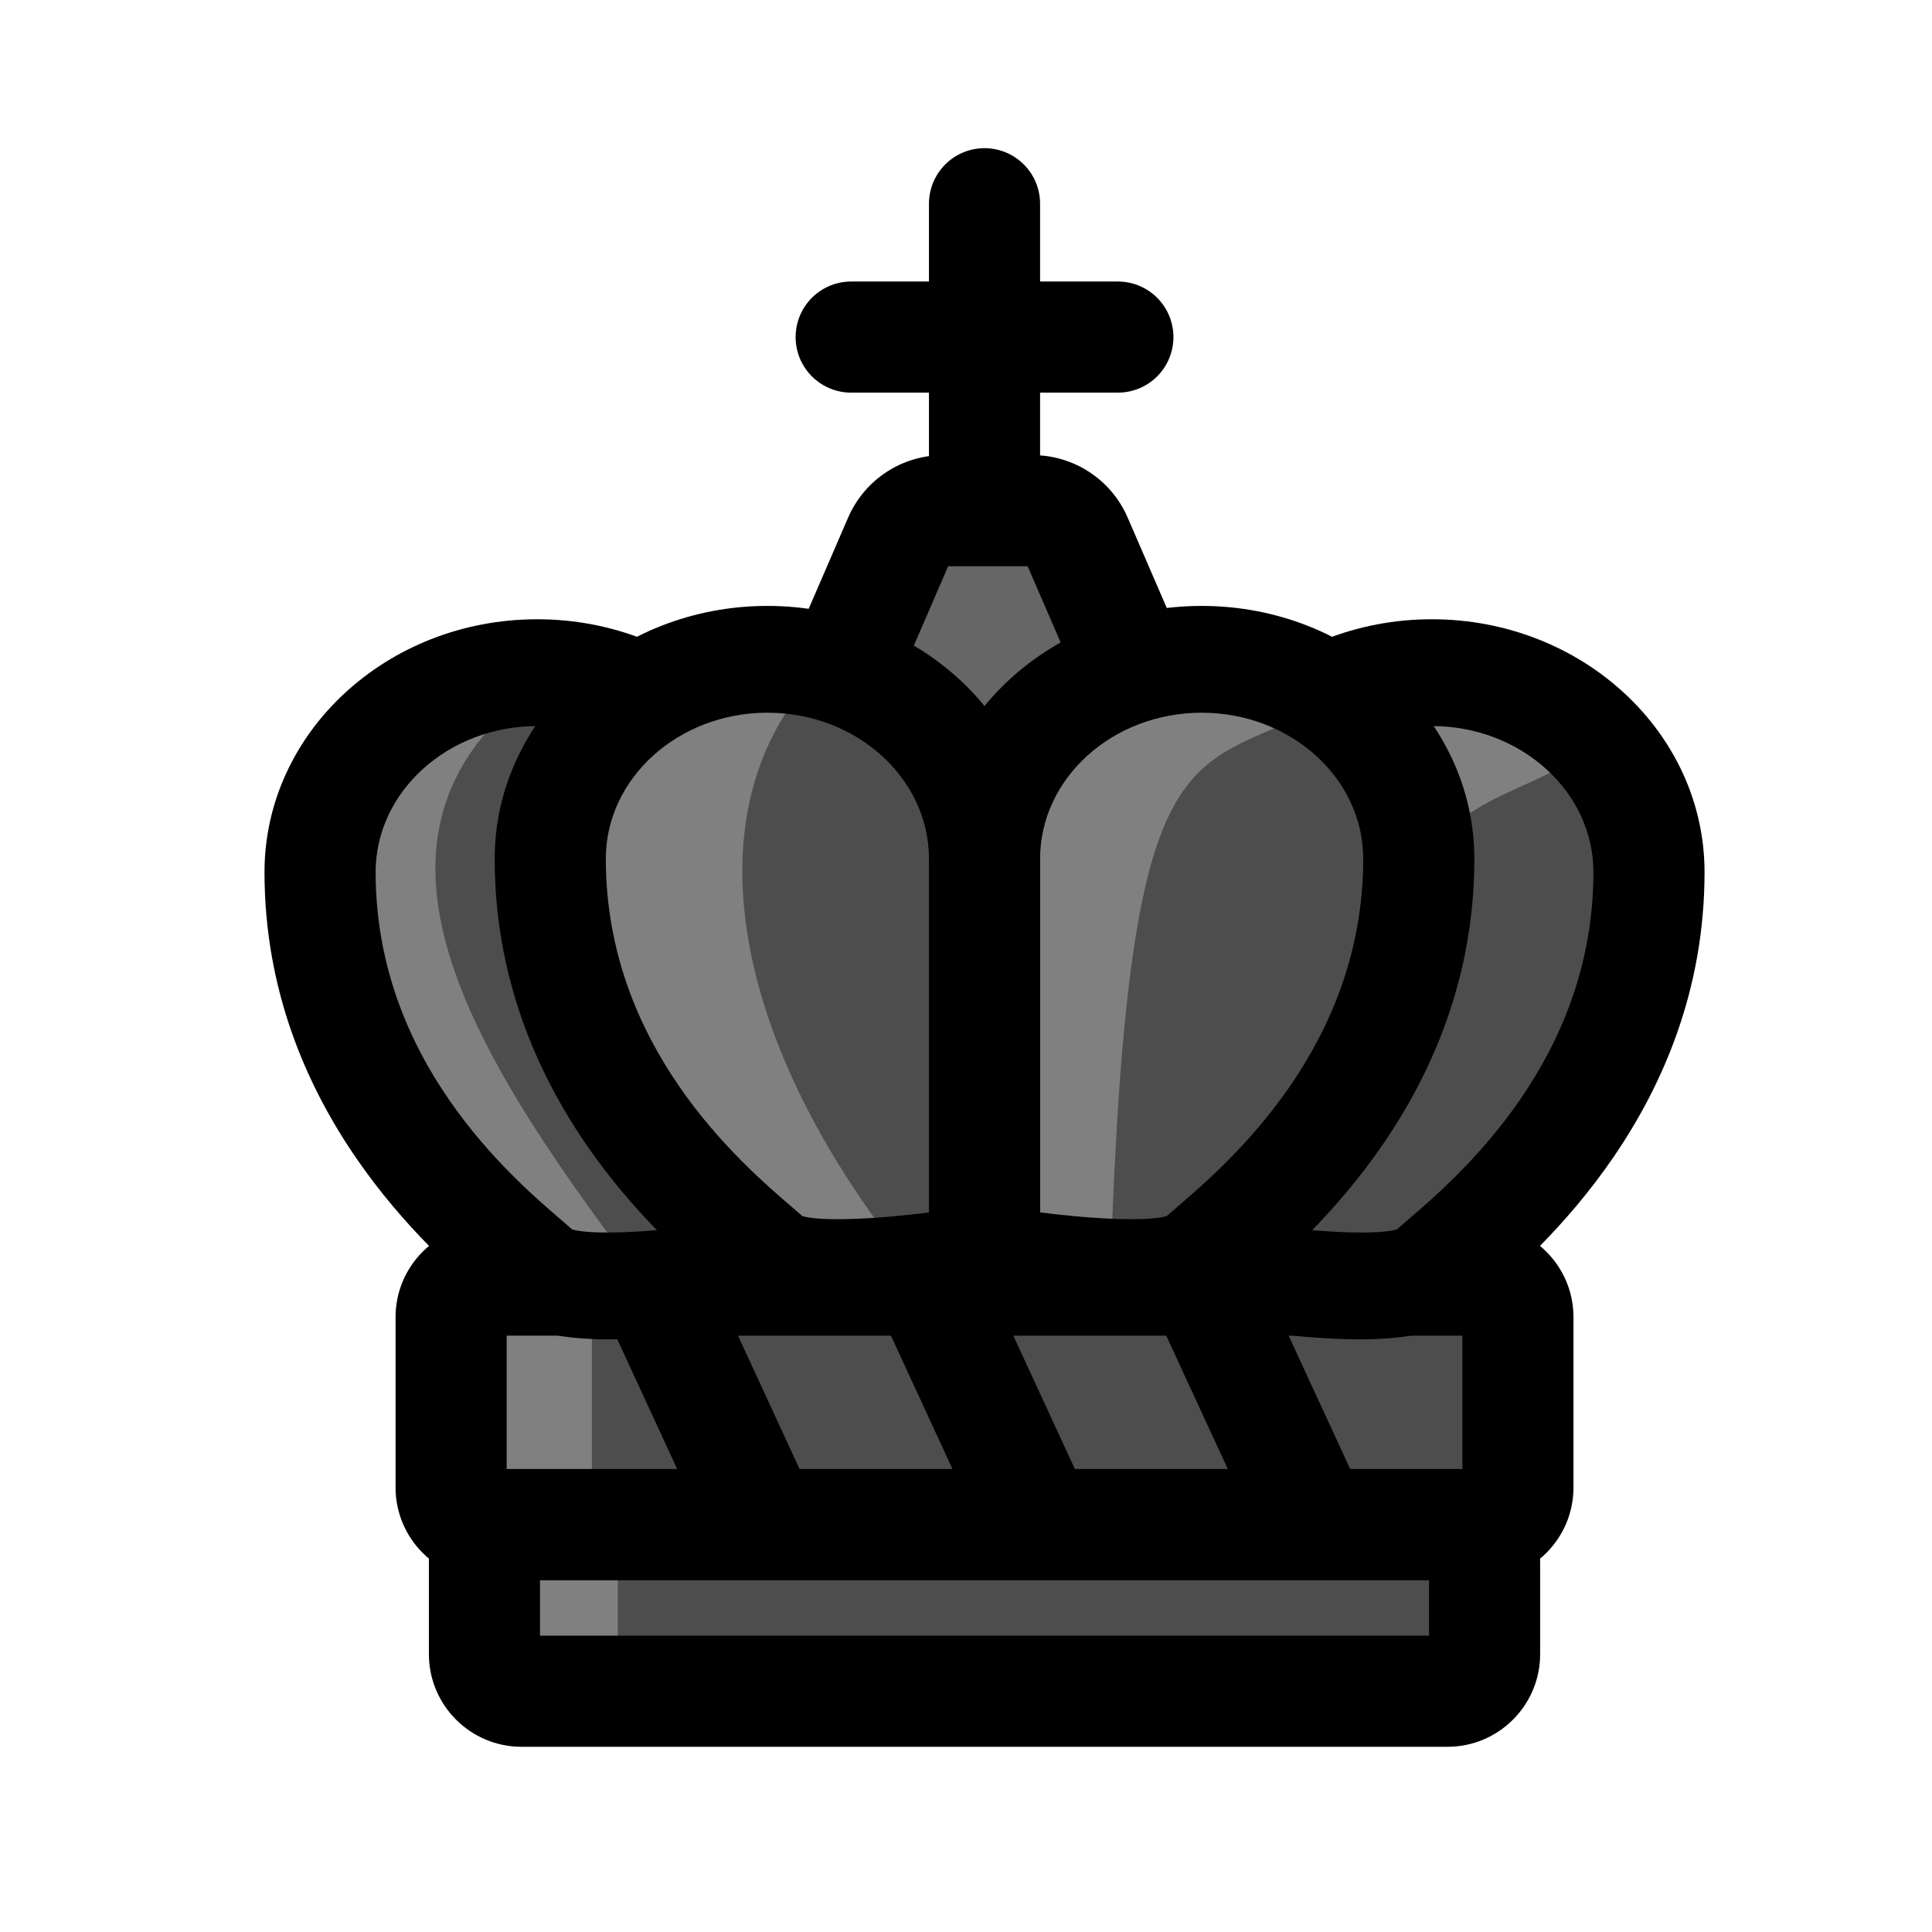
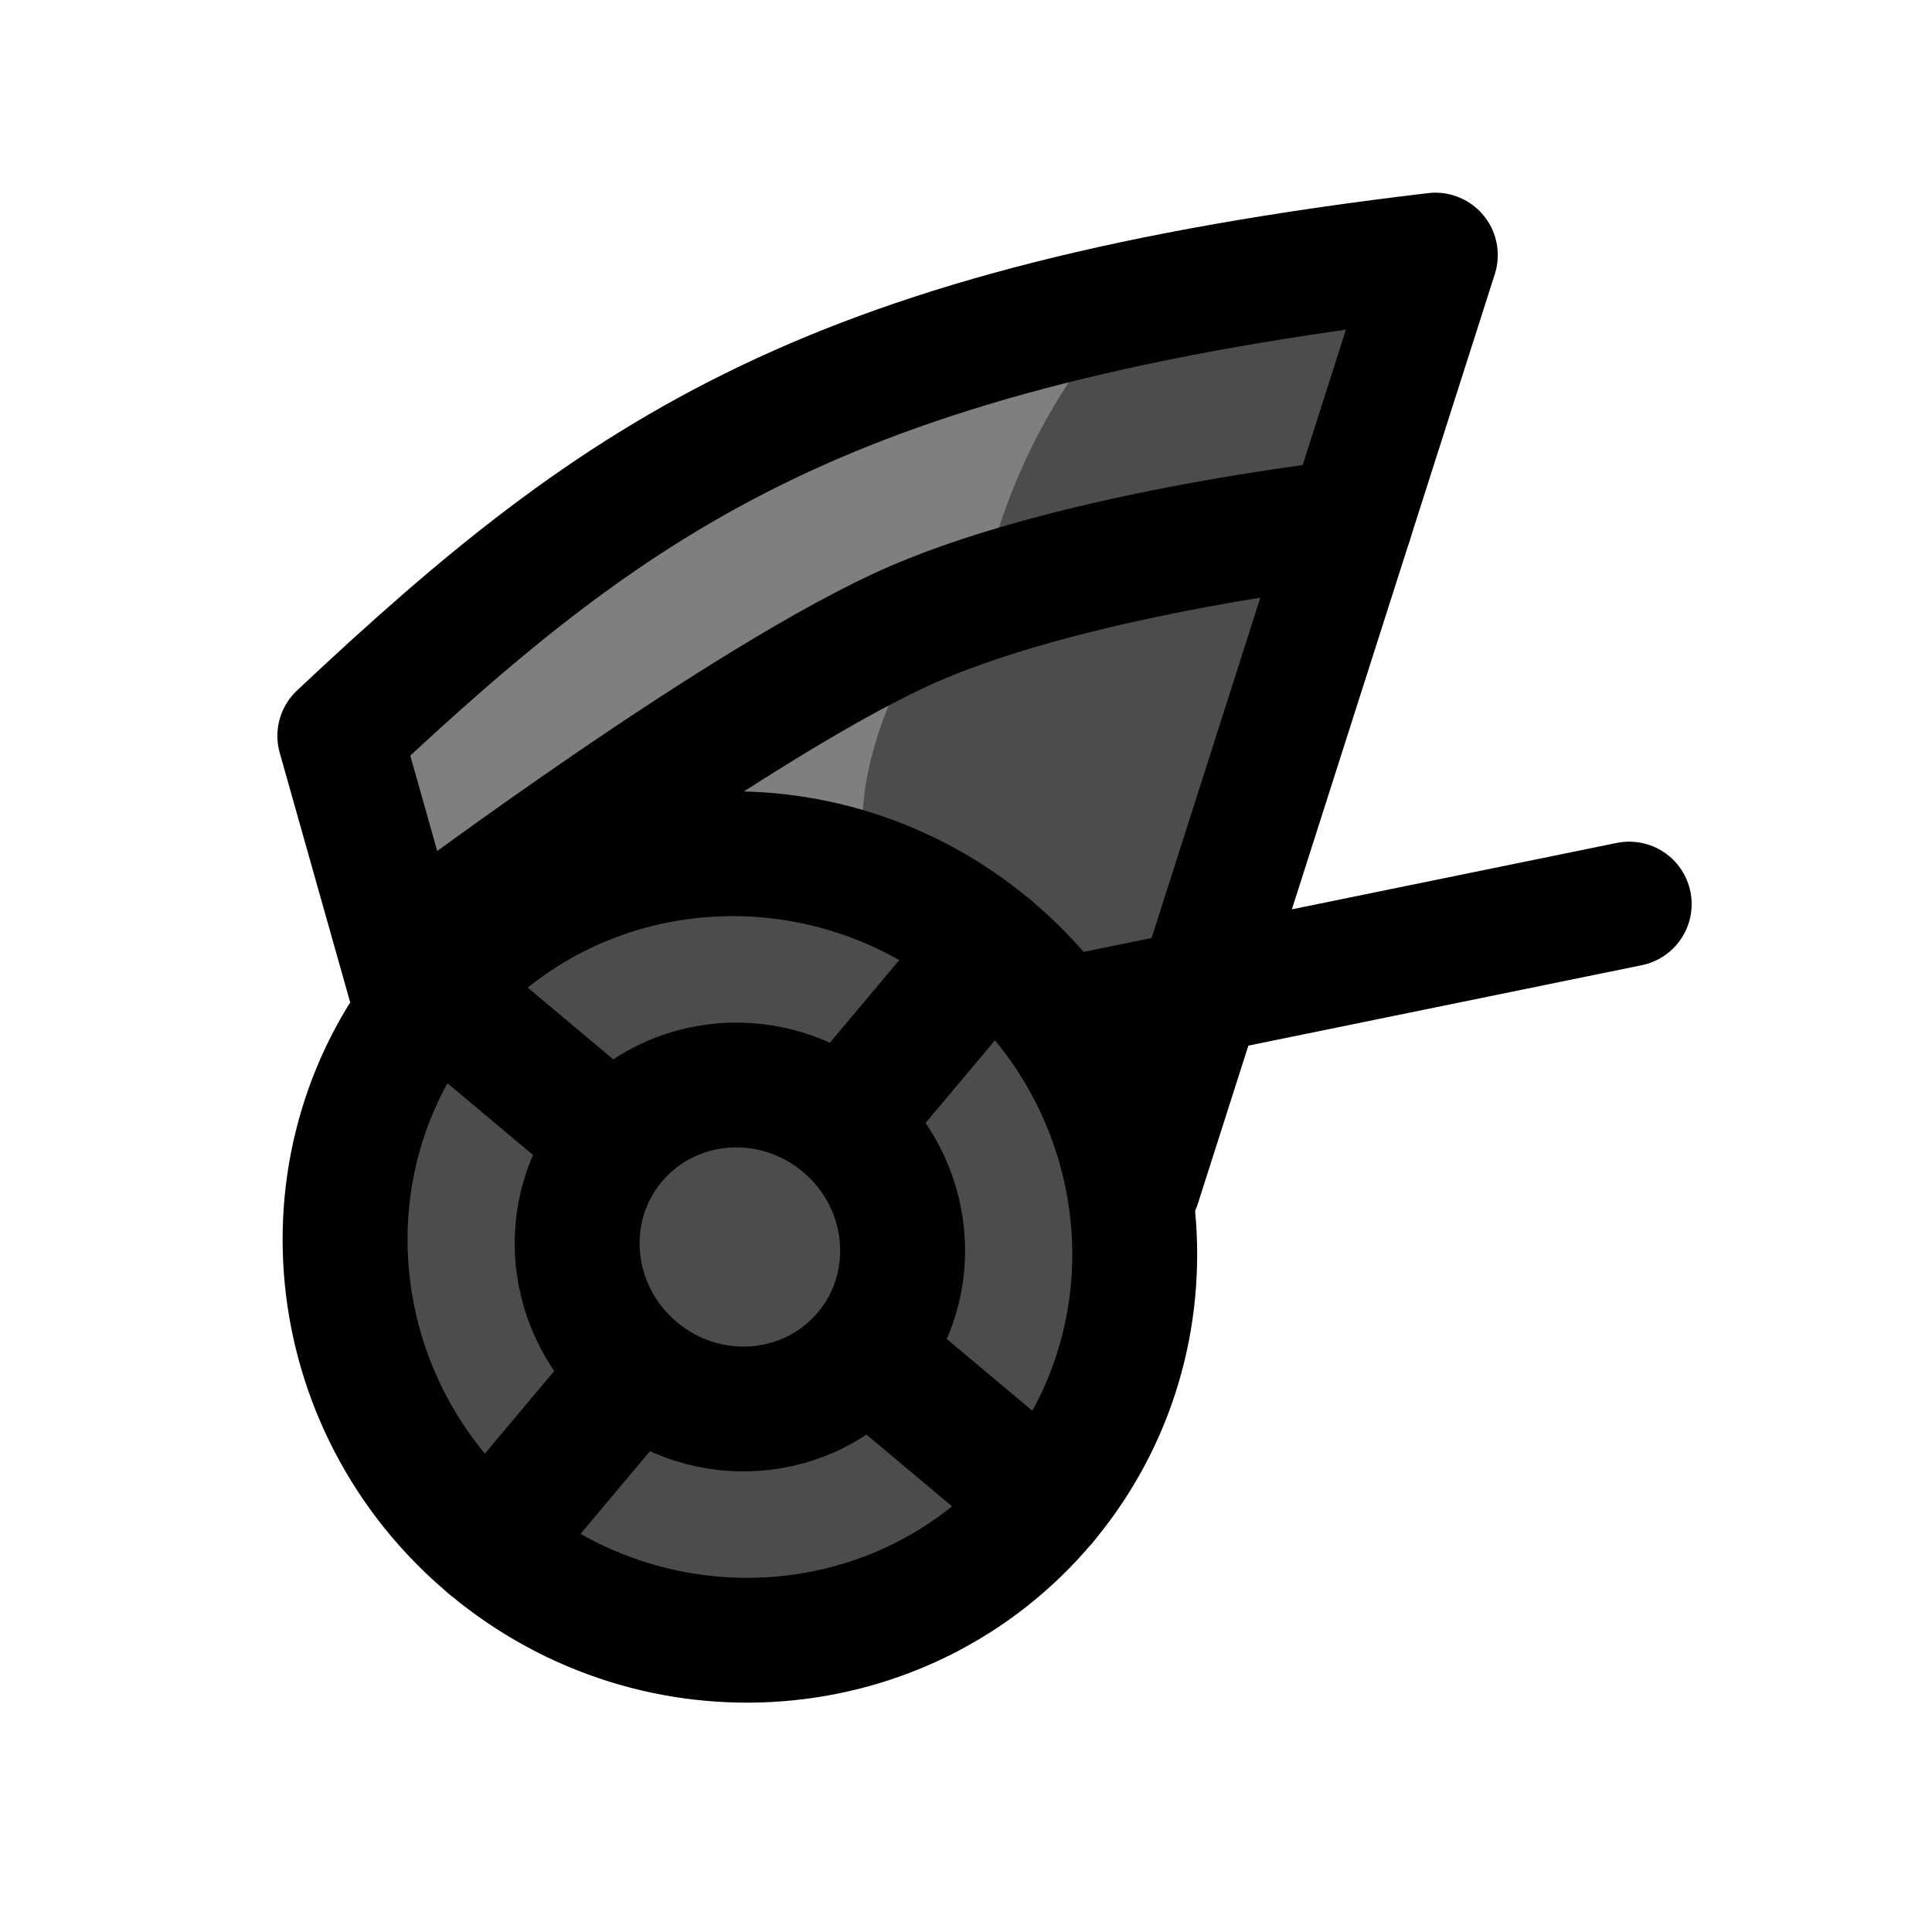
- <svg xmlns="http://www.w3.org/2000/svg" width="100" height="100" viewBox="-50 -60 478.766 521.579" version="1.1">
-   <defs>
+ <svg xmlns="http://www.w3.org/2000/svg" width="100" height="100" viewBox="-50 -60 478.766 521.579" version="1.1" id="svg86">
+   <defs id="defs17">
    <clipPath id="clip1">
-       <path d="M 44 356 L 345 356 L 345 431.578 L 44 431.578 Z M 44 356 " />
+       <path d="M 44 356 L 345 356 L 345 431.578 L 44 431.578 Z M 44 356 " id="path2" />
    </clipPath>
    <clipPath id="clip2">
-       <path d="M 241 127 L 388.766 127 L 388.766 322 L 241 322 Z M 241 127 " />
+       <path d="M 241 127 L 388.766 127 L 388.766 322 L 241 322 Z M 241 127 " id="path5" />
    </clipPath>
    <clipPath id="clip3">
-       <path d="M 0 0 L 388.766 0 L 388.766 431.578 L 0 431.578 Z M 0 0 " />
+       <path d="M 0 0 L 388.766 0 L 388.766 431.578 L 0 431.578 Z M 0 0 " id="path8" />
    </clipPath>
    <clipPath id="clip4">
-       <path d="M 0 0 L 388.766 0 L 388.766 431.578 L 0 431.578 Z M 0 0 " />
+       <path d="M 0 0 L 388.766 0 L 388.766 431.578 L 0 431.578 Z M 0 0 " id="path11" />
    </clipPath>
    <clipPath id="clip5">
-       <path d="M 0 0 L 388.766 0 L 388.766 431.578 L 0 431.578 Z M 0 0 " />
+       <path d="M 0 0 L 388.766 0 L 388.766 431.578 L 0 431.578 Z M 0 0 " id="path14" />
+     </clipPath>
+     <clipPath id="clip1-3">
+       <path d="m 44,356 h 301 v 75.578 H 44 Z m 0,0" id="path2-6" />
+     </clipPath>
+     <clipPath id="clip2-7">
+       <path d="M 241,127 H 388.766 V 322 H 241 Z m 0,0" id="path5-5" />
+     </clipPath>
+     <clipPath id="clip3-3">
+       <path d="M 0,0 H 388.766 V 431.578 H 0 Z m 0,0" id="path8-5" />
+     </clipPath>
+     <clipPath id="clip4-6">
+       <path d="M 0,0 H 388.766 V 431.578 H 0 Z m 0,0" id="path11-2" />
+     </clipPath>
+     <clipPath id="clip5-9">
+       <path d="M 0,0 H 388.766 V 431.578 H 0 Z m 0,0" id="path14-1" />
    </clipPath>
  </defs>
-   <g id="surface1" transform="translate(0 -20)">
-     <path style=" stroke:none;fill-rule:nonzero;fill:rgb(30.196%,30.196%,30.196%);fill-opacity:1;" d="M 319.383 416.578 L 69.383 416.578 C 63.859 416.578 59.383 412.102 59.383 406.578 L 59.383 381.578 C 59.383 376.059 63.859 371.578 69.383 371.578 L 319.383 371.578 C 324.906 371.578 329.383 376.059 329.383 381.578 L 329.383 406.578 C 329.383 412.102 324.906 416.578 319.383 416.578 " />
-     <path style=" stroke:none;fill-rule:nonzero;fill:rgb(50.197%,50.197%,50.197%);fill-opacity:1;" d="M 95.383 413.578 L 59.383 413.578 L 59.383 368.578 L 95.383 368.578 Z M 95.383 413.578 " />
-     <g clip-path="url(#clip1)" clip-rule="nonzero">
-       <path style=" stroke:none;fill-rule:nonzero;fill:rgb(0%,0%,0%);fill-opacity:1;" d="M 74.383 401.578 L 314.383 401.578 L 314.383 386.578 L 74.383 386.578 Z M 319.383 431.578 L 69.383 431.578 C 55.598 431.578 44.383 420.363 44.383 406.578 L 44.383 381.578 C 44.383 367.793 55.598 356.578 69.383 356.578 L 319.383 356.578 C 333.168 356.578 344.383 367.793 344.383 381.578 L 344.383 406.578 C 344.383 420.363 333.168 431.578 319.383 431.578 " />
-     </g>
-     <path style=" stroke:none;fill-rule:nonzero;fill:rgb(30.196%,30.196%,30.196%);fill-opacity:1;" d="M 328.383 371.578 L 60.383 371.578 C 54.859 371.578 50.383 367.102 50.383 361.578 L 50.383 315.578 C 50.383 310.059 54.859 305.578 60.383 305.578 L 328.383 305.578 C 333.906 305.578 338.383 310.059 338.383 315.578 L 338.383 361.578 C 338.383 367.102 333.906 371.578 328.383 371.578 " />
-     <path style=" stroke:none;fill-rule:nonzero;fill:rgb(50.197%,50.197%,50.197%);fill-opacity:1;" d="M 88.383 359.578 L 53.383 359.578 L 53.383 314.578 L 88.383 314.578 Z M 88.383 359.578 " />
-     <path style=" stroke:none;fill-rule:nonzero;fill:rgb(0%,0%,0%);fill-opacity:1;" d="M 65.383 356.578 L 323.383 356.578 L 323.383 320.578 L 65.383 320.578 Z M 328.383 386.578 L 60.383 386.578 C 46.598 386.578 35.383 375.363 35.383 361.578 L 35.383 315.578 C 35.383 301.793 46.598 290.578 60.383 290.578 L 328.383 290.578 C 342.168 290.578 353.383 301.793 353.383 315.578 L 353.383 361.578 C 353.383 375.363 342.168 386.578 328.383 386.578 " />
-     <path style="fill:none;stroke-width:30;stroke-linecap:round;stroke-linejoin:miter;stroke:rgb(0%,0%,0%);stroke-opacity:1;stroke-miterlimit:10;" d="M 0 0.002 L 0 123.174 " transform="matrix(1,0,0,-1,194.3828,138.1737)" />
-     <path style="fill:none;stroke-width:30;stroke-linecap:round;stroke-linejoin:miter;stroke:rgb(0%,0%,0%);stroke-opacity:1;stroke-miterlimit:10;" d="M 0 -0 L 72 -0 " transform="matrix(1,0,0,-1,158.3828,50.9999)" />
-     <path style=" stroke:none;fill-rule:nonzero;fill:rgb(39.999%,39.999%,39.999%);fill-opacity:1;" d="M 207.375 97.875 L 183.223 97.875 C 178.055 97.875 173.387 100.945 171.336 105.684 L 156.352 140.309 C 154.934 143.59 154.934 147.312 156.352 150.594 L 171.336 185.219 C 173.387 189.957 178.055 193.023 183.223 193.023 L 207.375 193.023 C 212.539 193.023 217.211 189.957 219.262 185.219 L 234.242 150.594 C 235.66 147.312 235.66 143.59 234.242 140.309 L 219.262 105.684 C 217.211 100.945 212.539 97.875 207.375 97.875 " />
-     <path style=" stroke:none;fill-rule:nonzero;fill:rgb(0%,0%,0%);fill-opacity:1;" d="M 184.566 178.023 L 206.031 178.023 L 220.125 145.449 L 206.031 112.875 L 184.566 112.875 L 170.469 145.449 Z M 207.375 208.023 L 183.219 208.023 C 172.066 208.023 161.996 201.41 157.566 191.172 L 142.586 156.551 C 139.535 149.5 139.535 141.406 142.586 134.352 L 157.566 99.727 C 161.996 89.492 172.066 82.875 183.219 82.875 L 207.375 82.875 C 218.531 82.875 228.598 89.492 233.027 99.727 L 248.008 134.352 C 251.059 141.406 251.059 149.5 248.008 156.551 L 233.027 191.172 C 228.598 201.41 218.531 208.023 207.375 208.023 " />
-     <path style=" stroke:none;fill-rule:nonzero;fill:rgb(30.196%,30.196%,30.196%);fill-opacity:1;" d="M 315.148 141.594 C 347.523 141.594 373.766 165.707 373.766 195.449 C 373.766 258.281 324.918 294.184 315.148 303.16 C 305.379 312.137 256.527 303.16 256.527 303.16 L 256.527 195.449 C 256.527 165.707 282.773 141.594 315.148 141.594 " />
-     <path style=" stroke:none;fill-rule:nonzero;fill:rgb(50.197%,50.197%,50.197%);fill-opacity:1;" d="M 367.383 148.578 C 344.383 192.578 300.383 143.578 282.383 292.578 C 282.383 292.578 293.383 319.527 275.383 293.578 C 257.383 267.629 277.383 219.527 277.383 193.578 C 277.383 167.629 299.383 151.449 317.383 142.801 C 335.383 134.152 371.383 148.578 367.383 148.578 " />
-     <g clip-path="url(#clip2)" clip-rule="nonzero">
-       <path style=" stroke:none;fill-rule:nonzero;fill:rgb(0%,0%,0%);fill-opacity:1;" d="M 271.527 290.895 C 286.59 292.852 300.961 293.359 305.719 291.895 C 306.559 291.152 307.516 290.328 308.578 289.418 C 322.301 277.625 358.766 246.305 358.766 195.449 C 358.766 173.703 339.199 156.012 315.148 156.012 C 291.094 156.012 271.527 173.703 271.527 195.449 Z M 295.691 321.578 C 291.266 321.578 286.348 321.344 280.875 320.887 C 266.84 319.715 254.242 317.418 253.711 317.32 L 241.527 315.082 L 241.527 195.449 C 241.527 157.805 274.555 127.18 315.148 127.18 C 355.742 127.18 388.766 157.805 388.766 195.449 C 388.766 259.207 343.457 298.125 328.566 310.918 C 327.293 312.012 326.191 312.957 325.512 313.582 C 319.586 319.027 310.336 321.578 295.691 321.578 " />
-     </g>
-     <path style=" stroke:none;fill-rule:nonzero;fill:rgb(30.196%,30.196%,30.196%);fill-opacity:1;" d="M 253 137.996 C 285.375 137.996 311.621 162.105 311.621 191.852 C 311.621 254.684 262.773 290.586 253 299.562 C 243.23 308.535 194.383 299.562 194.383 299.562 L 194.383 191.852 C 194.383 162.105 220.629 137.996 253 137.996 " />
-     <path style=" stroke:none;fill-rule:nonzero;fill:rgb(50.197%,50.197%,50.197%);fill-opacity:1;" d="M 289.383 148.578 C 250.383 170.578 233.383 149.578 228.383 302.578 C 228.383 302.578 220.383 317.527 202.383 291.578 C 184.383 265.629 195.383 219.527 195.383 193.578 C 195.383 167.629 217.383 151.449 235.383 142.801 C 253.383 134.152 289.383 148.578 289.383 148.578 " />
-     <path style=" stroke:none;fill-rule:nonzero;fill:rgb(0%,0%,0%);fill-opacity:1;" d="M 209.383 287.297 C 224.441 289.254 238.816 289.762 243.57 288.297 C 244.414 287.551 245.367 286.73 246.43 285.82 C 260.156 274.031 296.621 242.707 296.621 191.852 C 296.621 170.105 277.055 152.41 253 152.41 C 228.949 152.41 209.383 170.105 209.383 191.852 Z M 233.547 317.98 C 229.117 317.98 224.199 317.746 218.73 317.289 C 204.695 316.117 192.098 313.816 191.566 313.723 L 179.383 311.484 L 179.383 191.852 C 179.383 154.207 212.406 123.578 253 123.578 C 293.594 123.578 326.621 154.207 326.621 191.852 C 326.621 255.609 281.309 294.531 266.418 307.32 C 265.145 308.414 264.043 309.359 263.363 309.984 C 257.441 315.426 248.191 317.98 233.547 317.98 " />
-     <path style=" stroke:none;fill-rule:nonzero;fill:rgb(30.196%,30.196%,30.196%);fill-opacity:1;" d="M 73.617 141.594 C 41.246 141.594 15 165.707 15 195.449 C 15 258.281 63.848 294.184 73.617 303.16 C 83.387 312.137 132.238 303.16 132.238 303.16 L 132.238 195.449 C 132.238 165.707 105.992 141.594 73.617 141.594 " />
-     <path style=" stroke:none;fill-rule:nonzero;fill:rgb(50.197%,50.197%,50.197%);fill-opacity:1;" d="M 81.383 139.918 C 18.383 178.578 50.383 236.027 95.383 296.578 C 95.383 296.578 72.383 312.914 54.383 286.969 C 36.383 261.016 9.383 226.418 9.383 200.469 C 9.383 174.52 27.383 148.566 45.383 139.918 C 63.383 131.27 81.383 139.918 81.383 139.918 " />
-     <path style=" stroke:none;fill-rule:nonzero;fill:rgb(0%,0%,0%);fill-opacity:1;" d="M 83.047 291.895 C 87.805 293.359 102.176 292.852 117.238 290.895 L 117.238 195.449 C 117.238 173.703 97.668 156.012 73.617 156.012 C 49.566 156.012 30 173.703 30 195.449 C 30 246.305 66.465 277.625 80.191 289.418 C 81.25 290.328 82.207 291.152 83.047 291.895 M 93.074 321.578 C 78.426 321.578 69.18 319.027 63.254 313.582 C 62.574 312.957 61.473 312.012 60.195 310.918 C 45.309 298.125 0 259.207 0 195.449 C 0 157.805 33.027 127.18 73.617 127.18 C 114.211 127.18 147.238 157.805 147.238 195.449 L 147.238 315.082 L 135.055 317.32 C 134.523 317.418 121.926 319.715 107.891 320.887 C 102.418 321.344 97.5 321.578 93.074 321.578 " />
-     <path style=" stroke:none;fill-rule:nonzero;fill:rgb(30.196%,30.196%,30.196%);fill-opacity:1;" d="M 135.766 137.996 C 103.391 137.996 77.145 162.105 77.145 191.852 C 77.145 254.684 125.992 290.586 135.766 299.562 C 145.535 308.535 194.383 299.562 194.383 299.562 L 194.383 191.852 C 194.383 162.105 168.137 137.996 135.766 137.996 " />
-     <path style=" stroke:none;fill-rule:nonzero;fill:rgb(50.197%,50.197%,50.197%);fill-opacity:1;" d="M 152.383 138.578 C 116.383 172.008 122.383 232.027 167.383 292.578 C 167.383 292.578 149.383 318.801 131.383 292.852 C 113.383 266.898 82.383 222.527 82.383 196.578 C 82.383 170.629 104.383 154.449 122.383 145.801 C 140.383 137.152 152.383 138.578 152.383 138.578 " />
-     <path style=" stroke:none;fill-rule:nonzero;fill:rgb(0%,0%,0%);fill-opacity:1;" d="M 145.195 288.297 C 149.961 289.766 164.336 289.262 179.383 287.305 L 179.383 191.852 C 179.383 170.105 159.816 152.41 135.766 152.41 C 111.715 152.41 92.145 170.105 92.145 191.852 C 92.145 242.707 128.609 274.031 142.34 285.82 C 143.398 286.73 144.352 287.551 145.195 288.297 M 155.219 317.98 C 140.574 317.98 131.328 315.426 125.398 309.984 C 124.723 309.359 123.621 308.414 122.348 307.32 C 107.457 294.531 62.145 255.609 62.145 191.852 C 62.145 154.207 95.172 123.578 135.766 123.578 C 176.355 123.578 209.383 154.207 209.383 191.852 L 209.383 311.484 L 197.199 313.723 C 196.672 313.816 184.074 316.117 170.035 317.289 C 164.566 317.746 159.645 317.98 155.219 317.98 " />
-     <path style=" stroke:none;fill-rule:nonzero;fill:rgb(100%,100%,100%);fill-opacity:1;" d="M 104.383 305.578 L 136.234 374.578 " />
-     <g clip-path="url(#clip3)" clip-rule="nonzero">
-       <path style="fill:none;stroke-width:30;stroke-linecap:butt;stroke-linejoin:miter;stroke:rgb(0%,0%,0%);stroke-opacity:1;stroke-miterlimit:10;" d="M 0 0.001 L 31.852 -68.999 " transform="matrix(1,0,0,-1,104.3828,305.579)" />
-     </g>
-     <path style=" stroke:none;fill-rule:nonzero;fill:rgb(100%,100%,100%);fill-opacity:1;" d="M 178.707 305.578 L 210.559 374.578 " />
-     <g clip-path="url(#clip4)" clip-rule="nonzero">
-       <path style="fill:none;stroke-width:30;stroke-linecap:butt;stroke-linejoin:miter;stroke:rgb(0%,0%,0%);stroke-opacity:1;stroke-miterlimit:10;" d="M 0.001 0.001 L 31.852 -68.999 " transform="matrix(1,0,0,-1,178.7061,305.579)" />
-     </g>
-     <path style=" stroke:none;fill-rule:nonzero;fill:rgb(100%,100%,100%);fill-opacity:1;" d="M 253.031 305.578 L 284.883 374.578 " />
-     <g clip-path="url(#clip5)" clip-rule="nonzero">
-       <path style="fill:none;stroke-width:30;stroke-linecap:butt;stroke-linejoin:miter;stroke:rgb(0%,0%,0%);stroke-opacity:1;stroke-miterlimit:10;" d="M 0.001 0.001 L 31.853 -68.999 " transform="matrix(1,0,0,-1,253.0303,305.579)" />
+   <g id="layer1" style="display:inline" />
+   <g id="g5314" transform="matrix(1.110757,0,0,1.109975,5.147453,-21.27662)" style="stroke-width:0.901">
+     <path style="fill:#4c4c4c;fill-opacity:1;stroke:none;stroke-width:30.359;stroke-linecap:round;stroke-linejoin:round;stroke-dasharray:none;stroke-opacity:1" d="M 279.933,27.156 123.389,65.11 13.677,144.101 l 23.16,47.229 105.028,-15.964 55.763,36.893 21.962,-4.074 z" id="path5026" />
+     <path style="fill:none;stroke:#000000;stroke-width:30.359;stroke-linecap:round;stroke-linejoin:round;stroke-opacity:1" d="M 327.055,185.003 172.7,216.576" id="path836-4" />
+     <path style="fill:#7f7f7f;fill-opacity:1;stroke:none;stroke-width:30.359;stroke-linecap:round;stroke-linejoin:round;stroke-dasharray:none;stroke-opacity:1" d="m 201.84,43.346 -88.323,26.455 -99.839,74.3 23.16,47.229 94.527,-63.335 38.051,-17.27 c 4.872,-24.697 15.523,-47.216 32.425,-67.379 z" id="path4096" />
+     <path style="fill:#7f7f7f;fill-opacity:1;stroke:none;stroke-width:30.359;stroke-linecap:round;stroke-linejoin:round;stroke-dasharray:none;stroke-opacity:1" d="m 153.631,122.623 -57.365,45.525 45.599,7.217 c -4.067,-17.407 3.599,-37.298 11.766,-52.742 z" id="path4616" />
+     <path style="fill:none;fill-opacity:1;stroke:#000000;stroke-width:30.359;stroke-linecap:round;stroke-linejoin:round;stroke-dasharray:none;stroke-opacity:1" d="m 36.837,191.33 c 0,0 75.999,-57.027 116.607,-74.581 40.608,-17.554 105.77,-24.685 105.77,-24.685" id="path3994" />
+     <path style="fill:none;fill-opacity:1;stroke:#000000;stroke-width:30.359;stroke-linecap:round;stroke-linejoin:round;stroke-opacity:1" d="M 279.933,27.156 207.749,253.285 53.394,284.858 13.677,144.101 C 82.841,79.07 133.056,44.585 279.933,27.156 Z" id="path836" />
+     <g id="g3632" transform="translate(31.64252,-21.93667)" style="stroke-width:0.901">
+       <ellipse style="fill:#4c4c4c;fill-opacity:1;stroke:#000000;stroke-width:30.359;stroke-linecap:round;stroke-linejoin:round;stroke-opacity:1" id="path2287" cx="-171.463" cy="247.352" rx="94.902" ry="96.697" transform="rotate(-50)" />
+       <path style="fill:none;stroke:#000000;stroke-width:30.359;stroke-linecap:round;stroke-linejoin:round;stroke-dasharray:none;stroke-opacity:1" d="M 5.194,228.188 153.343,352.499" id="path2901" />
+       <path style="fill:none;stroke:#000000;stroke-width:30.359;stroke-linecap:round;stroke-linejoin:round;stroke-dasharray:none;stroke-opacity:1" d="M 18.267,363.042 140.27,217.644" id="path2903" />
+       <ellipse style="fill:#4c4c4c;fill-opacity:1;stroke:#000000;stroke-width:30.359;stroke-linecap:round;stroke-linejoin:round;stroke-opacity:1" id="path2287-8" cx="-171.463" cy="247.352" rx="39.024" ry="39.921" transform="rotate(-50)" />
    </g>
  </g>
</svg>
